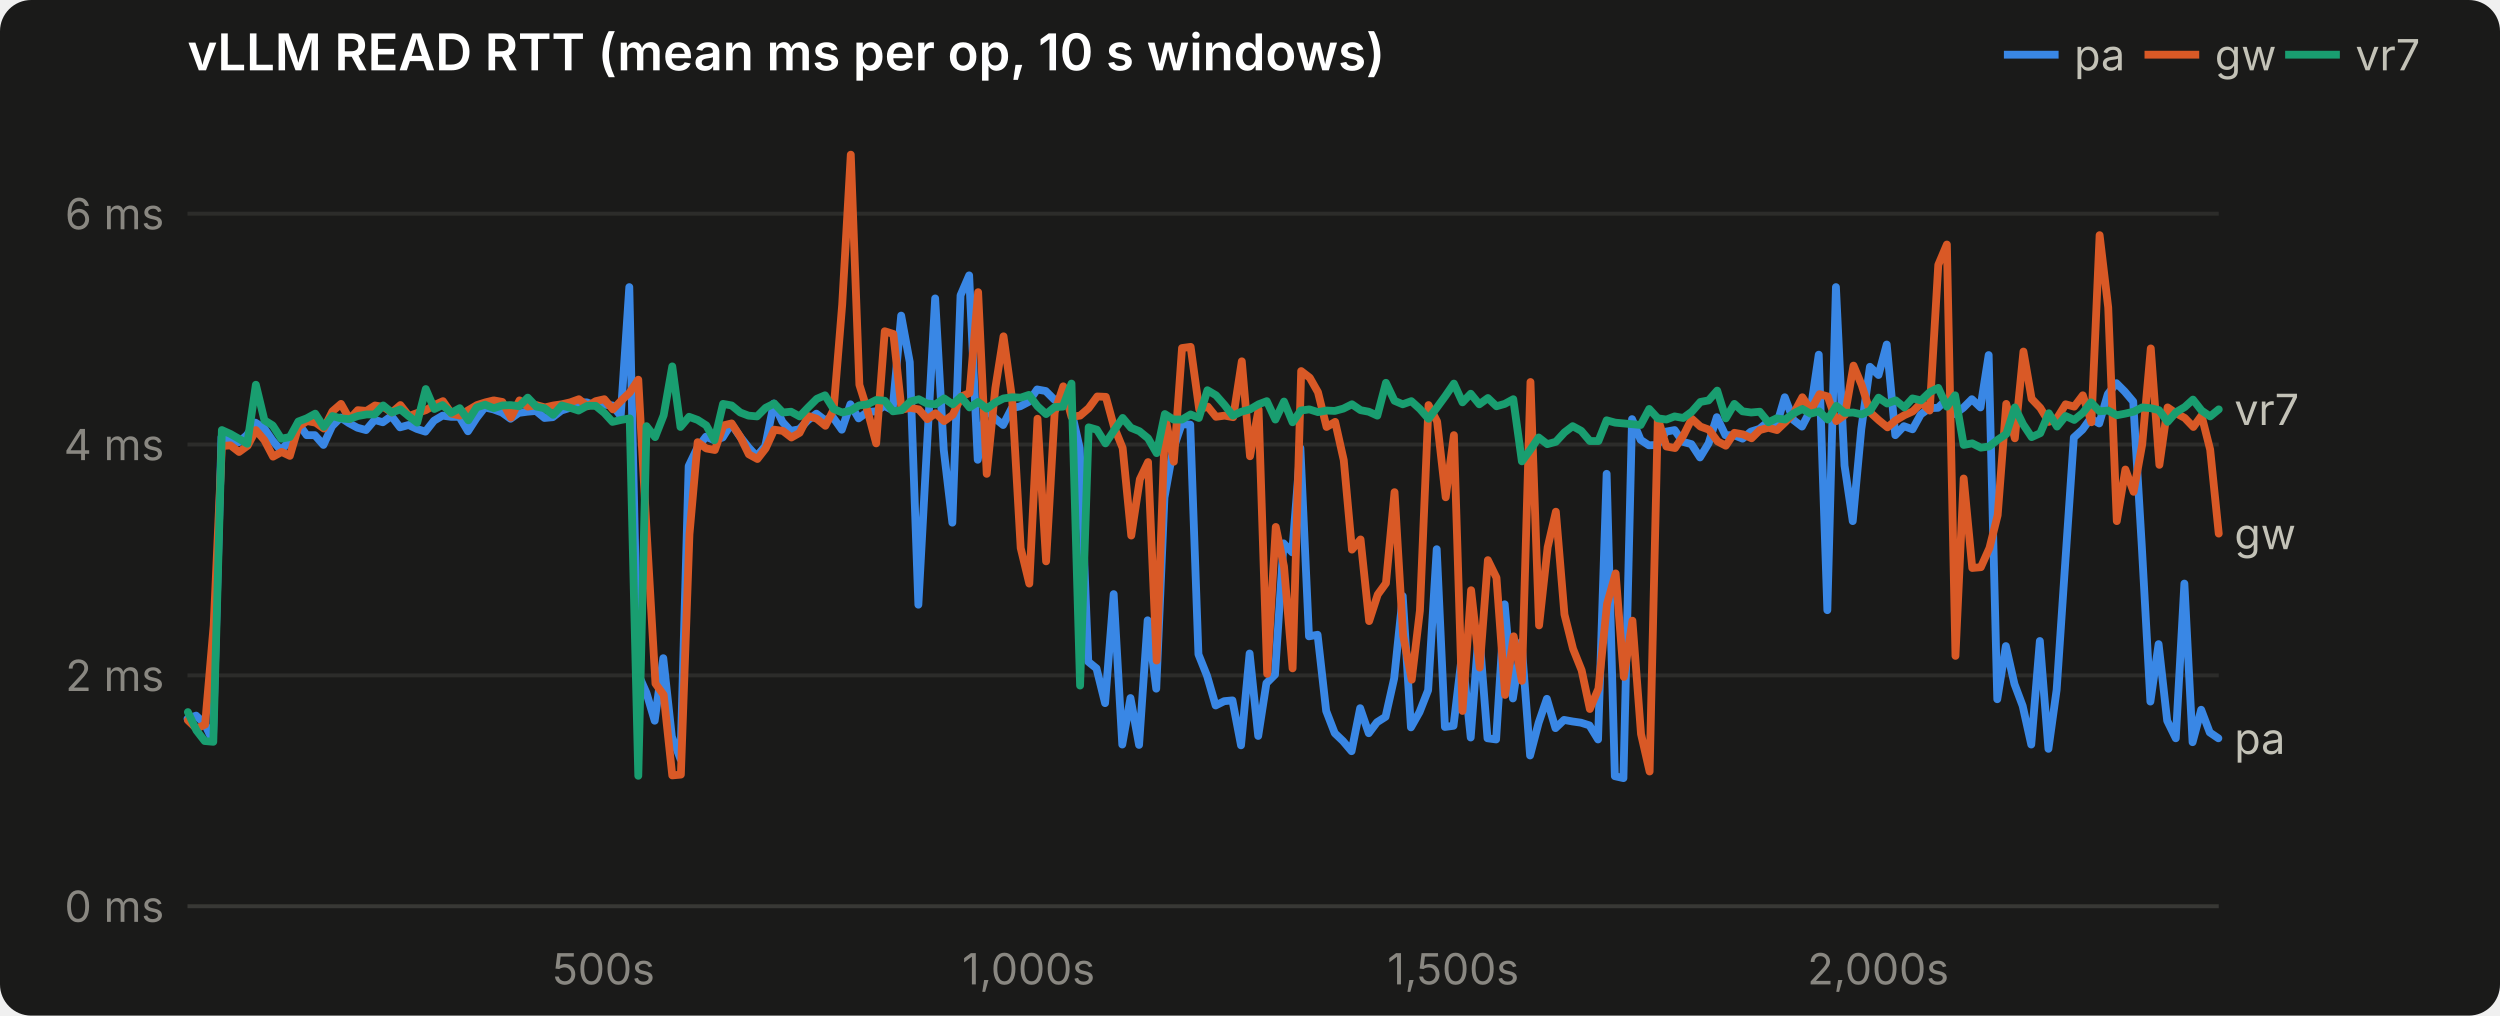
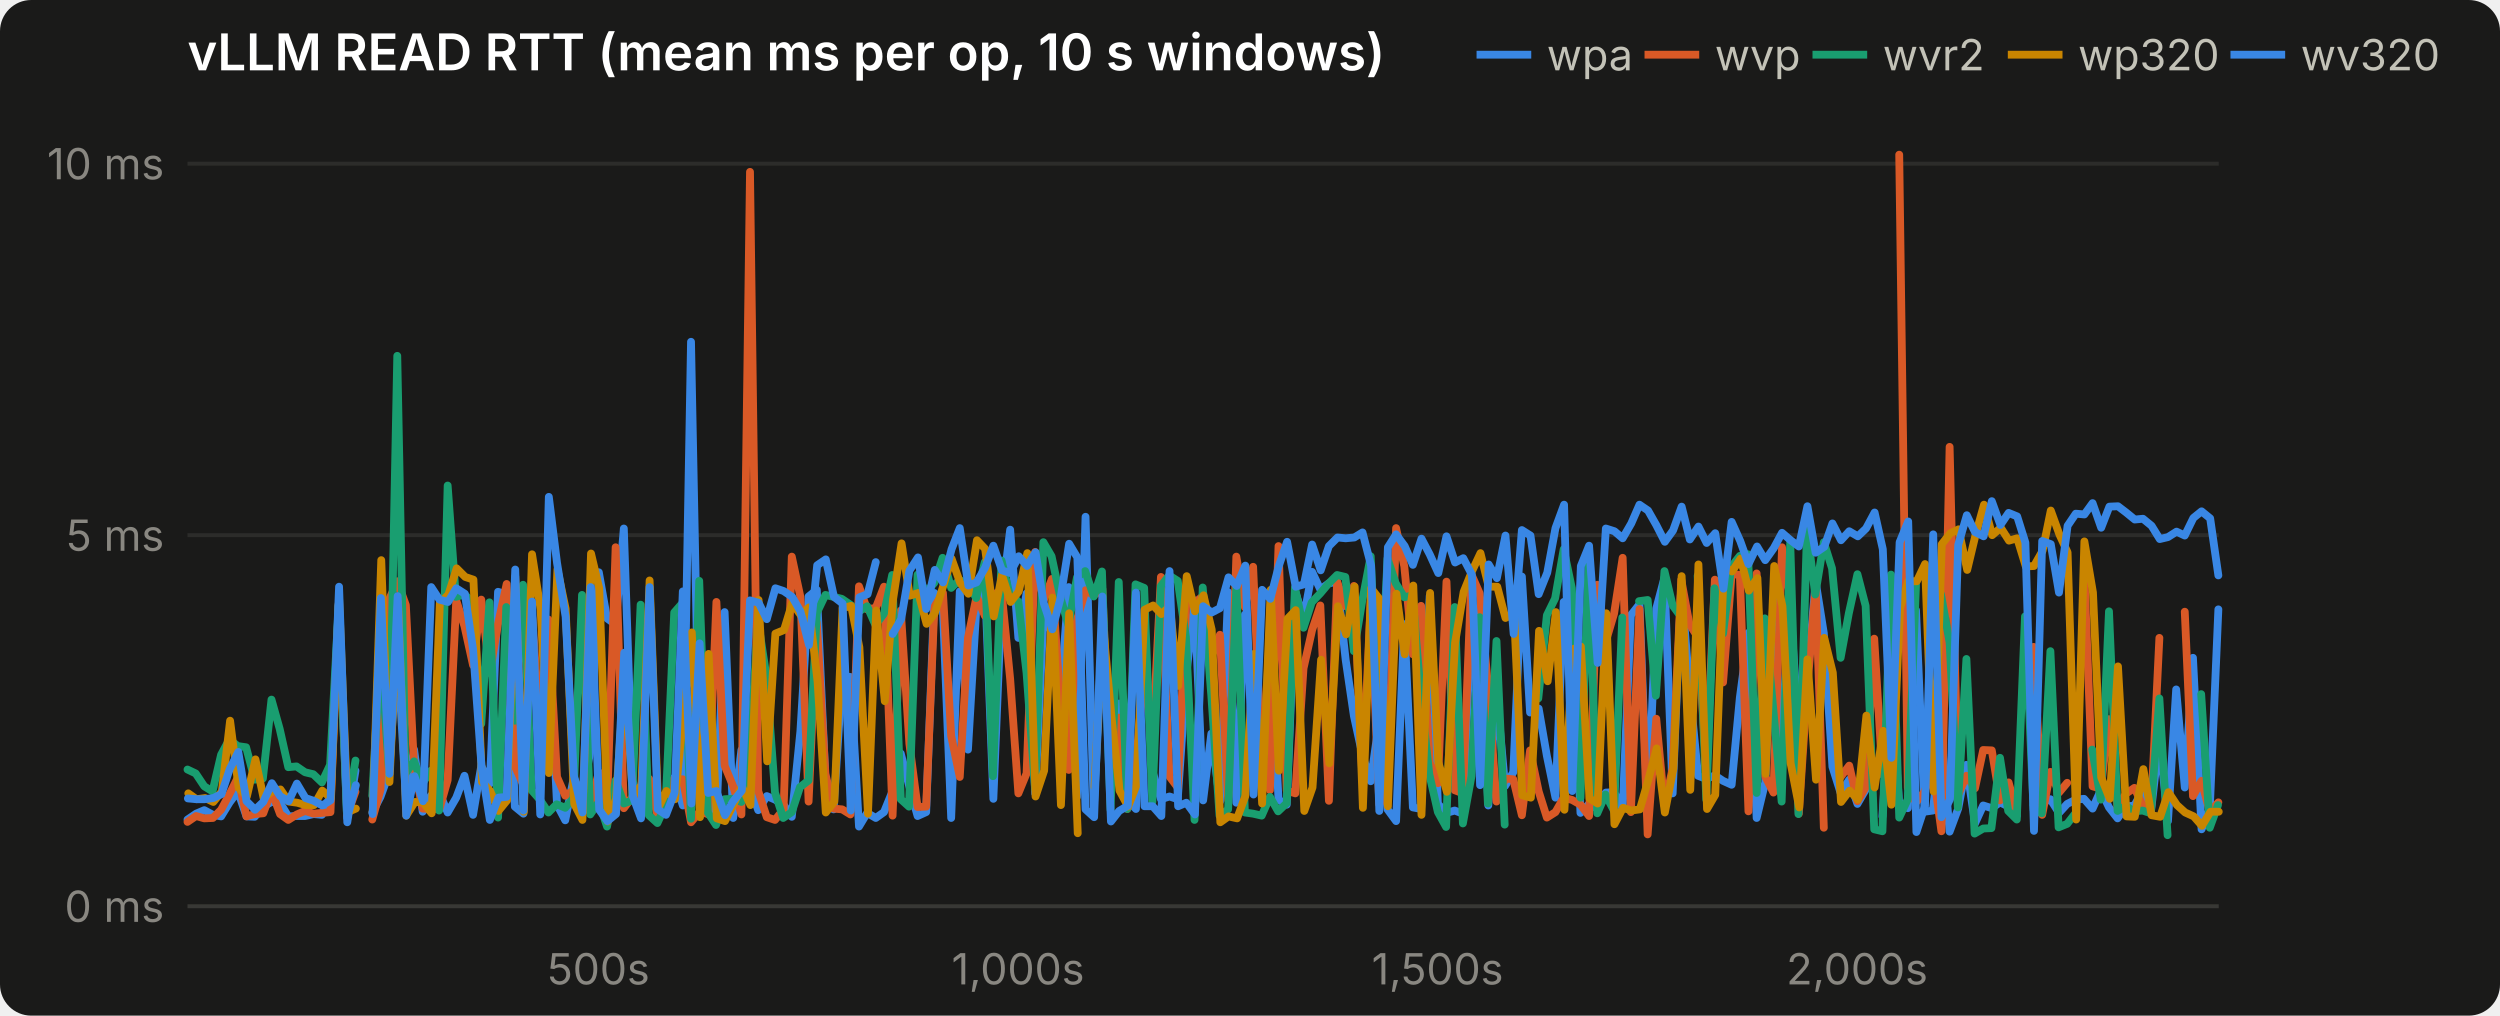
<svg xmlns="http://www.w3.org/2000/svg" viewBox="0 0 640 260" width="640" height="260" font-family="system-ui, -apple-system, Segoe UI, sans-serif" role="img" aria-label="vLLM READ RTT (mean ms per op, 10 s windows)">
  <rect width="640" height="260" rx="8" fill="#1a1a19" />
  <text x="48" y="18" font-size="13" font-weight="600" fill="#ffffff">vLLM READ RTT (mean ms per op, 10 s windows)</text>
-   <line x1="585" x2="599" y1="14" y2="14" stroke="#199e70" stroke-width="2" />
-   <text x="603" y="18" font-size="11" fill="#c3c2b7">vr7</text>
-   <line x1="549" x2="563" y1="14" y2="14" stroke="#d95926" stroke-width="2" />
-   <text x="567" y="18" font-size="11" fill="#c3c2b7">gw</text>
-   <line x1="513" x2="527" y1="14" y2="14" stroke="#3987e5" stroke-width="2" />
-   <text x="531" y="18" font-size="11" fill="#c3c2b7">pa</text>
+   <line x1="571" x2="585" y1="14" y2="14" stroke="#3987e5" stroke-width="2" />
+   <text x="589" y="18" font-size="11" fill="#c3c2b7">wv320</text>
+   <line x1="514" x2="528" y1="14" y2="14" stroke="#c98500" stroke-width="2" />
+   <text x="532" y="18" font-size="11" fill="#c3c2b7">wp320</text>
+   <line x1="464" x2="478" y1="14" y2="14" stroke="#199e70" stroke-width="2" />
+   <text x="482" y="18" font-size="11" fill="#c3c2b7">wvr2</text>
+   <line x1="421" x2="435" y1="14" y2="14" stroke="#d95926" stroke-width="2" />
+   <text x="439" y="18" font-size="11" fill="#c3c2b7">wvp</text>
+   <line x1="378" x2="392" y1="14" y2="14" stroke="#3987e5" stroke-width="2" />
+   <text x="396" y="18" font-size="11" fill="#c3c2b7">wpa</text>
  <line x1="48" x2="568" y1="232.0" y2="232.0" stroke="#383835" stroke-width="1" />
  <text x="42" y="236.0" text-anchor="end" font-size="11" fill="#898781">0 ms</text>
-   <line x1="48" x2="568" y1="172.9" y2="172.9" stroke="#2c2c2a" stroke-width="1" />
-   <text x="42" y="176.9" text-anchor="end" font-size="11" fill="#898781">2 ms</text>
-   <line x1="48" x2="568" y1="113.8" y2="113.8" stroke="#2c2c2a" stroke-width="1" />
-   <text x="42" y="117.8" text-anchor="end" font-size="11" fill="#898781">4 ms</text>
-   <line x1="48" x2="568" y1="54.7" y2="54.7" stroke="#2c2c2a" stroke-width="1" />
-   <text x="42" y="58.7" text-anchor="end" font-size="11" fill="#898781">6 ms</text>
-   <text x="154.5" y="252" text-anchor="middle" font-size="11" fill="#898781">500s</text>
-   <text x="263.3" y="252" text-anchor="middle" font-size="11" fill="#898781">1,000s</text>
-   <text x="372.0" y="252" text-anchor="middle" font-size="11" fill="#898781">1,500s</text>
-   <text x="480.8" y="252" text-anchor="middle" font-size="11" fill="#898781">2,000s</text>
-   <path d="M48.0,184.0L50.2,183.2L52.4,185.3L54.5,189.7L56.7,111.9L58.9,112.9L61.1,113.2L63.2,111.4L65.4,108.2L67.6,109.6L69.8,112.8L71.9,115.3L74.1,112.9L76.3,108.3L78.5,111.4L80.6,111.4L82.8,113.9L85.0,109.1L87.2,106.9L89.3,108.3L91.5,109.5L93.7,110.1L95.9,107.5L98.0,108.1L100.2,106.5L102.4,109.4L104.6,108.8L106.7,109.8L108.9,110.5L111.1,107.7L113.3,106.4L115.4,106.7L117.6,106.7L119.8,110.4L122.0,107.0L124.1,104.3L126.3,104.8L128.5,105.6L130.7,107.2L132.8,105.7L135.0,105.4L137.2,105.2L139.4,107.0L141.5,106.8L143.7,105.1L145.9,104.4L148.1,103.0L150.2,103.0L152.4,103.8L154.6,103.6L156.8,103.8L158.9,106.5L161.1,73.5L163.3,172.4L165.5,177.4L167.6,184.5L169.8,168.5L172.0,188.6L174.2,194.3L176.3,119.3L178.5,114.7L180.7,111.8L182.9,112.7L185.0,112.0L187.2,108.5L189.4,111.7L191.6,114.5L193.7,116.8L195.9,114.2L198.1,103.3L200.3,108.0L202.4,110.3L204.6,109.9L206.8,107.6L209.0,105.9L211.1,107.5L213.3,106.9L215.5,110.0L217.7,103.5L219.8,107.1L222.0,105.5L224.2,105.3L226.4,103.9L228.5,105.0L230.7,80.8L232.9,92.7L235.1,154.8L237.2,116.2L239.4,76.4L241.6,115.2L243.8,133.8L245.9,75.6L248.1,70.5L250.3,117.7L252.5,104.2L254.6,107.0L256.8,108.8L259.0,104.5L261.2,104.0L263.3,102.9L265.5,99.7L267.7,100.1L269.9,102.3L272.0,102.1L274.2,104.8L276.4,114.7L278.6,169.4L280.7,171.1L282.9,180.0L285.1,152.1L287.3,190.6L289.4,178.7L291.6,190.7L293.8,158.8L296.0,176.3L298.1,127.4L300.3,115.1L302.5,108.6L304.7,108.7L306.8,167.5L309.0,173.0L311.2,180.6L313.4,179.5L315.5,179.3L317.7,190.8L319.9,167.3L322.1,188.4L324.2,174.9L326.4,172.7L328.6,139.1L330.8,141.4L332.9,114.7L335.1,162.9L337.3,162.5L339.5,182.0L341.7,187.7L343.8,189.7L346.0,192.3L348.2,181.3L350.4,187.7L352.5,184.9L354.7,183.5L356.9,173.7L359.1,152.6L361.2,186.2L363.4,182.3L365.6,176.7L367.8,140.6L369.9,186.1L372.1,185.8L374.3,167.3L376.5,188.8L378.6,161.1L380.8,189.0L383.0,189.3L385.2,154.7L387.3,178.8L389.5,164.3L391.7,193.4L393.9,185.0L396.0,178.9L398.2,186.4L400.4,184.3L402.6,184.7L404.7,185.0L406.9,185.7L409.1,189.3L411.3,121.3L413.4,198.7L415.6,199.2L417.8,107.3L420.0,112.6L422.1,114.0L424.3,113.9L426.5,110.5L428.7,110.1L430.8,113.1L433.0,113.7L435.2,117.1L437.4,113.5L439.5,106.8L441.7,111.4L443.9,111.4L446.1,112.3L448.2,110.5L450.4,109.8L452.6,108.0L454.8,108.9L456.9,101.7L459.1,107.5L461.3,109.2L463.5,105.0L465.6,90.8L467.8,156.2L470.0,73.5L472.2,119.2L474.3,133.4L476.5,109.8L478.7,93.9L480.9,96.0L483.0,88.2L485.2,111.4L487.4,109.1L489.6,109.9L491.7,106.1L493.9,104.5L496.1,104.4L498.3,102.3L500.4,106.0L502.6,104.4L504.8,102.2L507.0,104.3L509.1,90.9L511.3,179.0L513.5,165.4L515.7,175.1L517.8,180.7L520.0,190.6L522.2,164.1L524.4,191.7L526.5,176.6L528.7,144.1L530.9,112.0L533.1,110.0L535.2,107.1L537.4,108.4L539.6,100.9L541.8,98.1L543.9,100.2L546.1,102.8L548.3,139.8L550.5,179.6L552.6,164.9L554.8,184.5L557.0,189.0L559.2,149.4L561.3,190.0L563.5,181.7L565.7,187.5L567.9,189.0" fill="none" stroke="#3987e5" stroke-width="2" stroke-linejoin="round" stroke-linecap="round" />
-   <text x="572" y="193.0" font-size="11" fill="#c3c2b7">pa</text>
-   <path d="M48.1,184.4L50.3,186.5L52.5,185.5L54.7,160.1L56.8,114.2L59.0,114.0L61.2,115.7L63.4,114.1L65.5,110.1L67.7,112.7L69.9,116.9L72.1,115.7L74.2,116.7L76.4,109.2L78.6,107.8L80.8,108.2L82.9,109.7L85.1,105.3L87.3,103.4L89.5,107.3L91.6,105.0L93.8,105.2L96.0,103.8L98.2,104.2L100.3,105.6L102.5,103.7L104.7,106.5L106.9,105.7L109.0,105.0L111.2,103.7L113.4,102.7L115.6,105.9L117.7,106.4L119.9,105.0L122.1,103.7L124.3,103.0L126.4,102.5L128.6,102.9L130.8,106.9L133.0,102.5L135.1,104.1L137.3,103.7L139.5,104.3L141.7,103.8L143.8,103.5L146.0,103.0L148.2,102.2L150.4,104.0L152.5,102.7L154.7,102.2L156.9,104.8L159.1,102.5L161.2,100.5L163.4,97.2L165.6,137.2L167.8,175.0L169.9,177.9L172.1,198.5L174.3,198.3L176.5,136.8L178.6,113.2L180.8,114.8L183.0,115.2L185.2,108.9L187.3,108.4L189.5,111.8L191.7,116.3L193.9,117.5L196.0,114.8L198.2,110.0L200.4,110.3L202.6,112.0L204.7,110.8L206.9,106.5L209.1,107.2L211.3,109.0L213.4,104.9L215.6,78.0L217.8,39.6L220.0,98.5L222.1,105.2L224.3,113.5L226.5,84.8L228.7,85.5L230.8,104.9L233.0,104.4L235.2,104.8L237.4,107.3L239.5,105.8L241.7,107.8L243.9,106.2L246.1,101.5L248.2,100.6L250.4,74.8L252.6,121.3L254.8,99.4L256.9,86.1L259.1,102.1L261.3,140.3L263.5,149.4L265.6,107.2L267.8,143.7L270.0,105.5L272.2,98.9L274.3,106.7L276.5,106.4L278.7,104.5L280.9,101.5L283.1,101.6L285.2,109.3L287.4,114.7L289.6,137.1L291.8,122.7L293.9,118.3L296.1,169.1L298.3,106.7L300.5,118.2L302.6,89.1L304.8,88.8L307.0,104.8L309.2,104.1L311.3,106.7L313.5,106.4L315.7,106.8L317.9,92.5L320.0,116.8L322.2,104.8L324.4,172.5L326.6,134.9L328.7,145.0L330.9,171.1L333.1,95.0L335.3,96.7L337.4,100.4L339.6,109.3L341.8,108.0L344.0,117.8L346.1,140.7L348.3,138.1L350.5,159.0L352.7,152.2L354.8,149.3L357.0,126.0L359.2,162.7L361.4,174.0L363.5,156.3L365.7,103.7L367.9,107.9L370.1,127.3L372.2,111.4L374.4,182.0L376.6,151.1L378.8,170.9L380.9,143.4L383.1,147.9L385.3,177.9L387.5,162.9L389.6,174.3L391.8,97.8L394.0,160.1L396.2,140.1L398.3,131.0L400.5,157.3L402.7,166.1L404.9,171.6L407.0,181.5L409.2,176.3L411.4,154.6L413.6,146.8L415.7,173.3L417.9,158.9L420.1,187.9L422.3,197.5L424.4,107.1L426.6,114.3L428.8,114.7L431.0,111.4L433.1,107.2L435.3,109.2L437.5,110.0L439.7,113.0L441.8,114.1L444.0,110.8L446.2,111.2L448.4,112.2L450.5,110.1L452.7,109.5L454.9,110.1L457.1,108.0L459.2,105.8L461.4,101.7L463.6,105.0L465.8,100.9L467.9,101.5L470.1,107.8L472.3,106.2L474.5,93.6L476.6,98.6L478.8,105.6L481.0,107.6L483.2,109.4L485.3,107.6L487.5,106.3L489.7,105.3L491.9,103.1L494.0,105.1L496.2,67.8L498.4,62.6L500.6,167.9L502.7,122.5L504.9,145.4L507.1,145.2L509.3,140.3L511.4,131.9L513.6,103.4L515.8,112.2L518.0,90.0L520.1,102.1L522.3,104.4L524.5,108.0L526.7,106.9L528.8,103.5L531.0,104.1L533.2,101.2L535.4,108.1L537.5,60.2L539.7,78.7L541.9,133.4L544.1,120.2L546.2,125.9L548.4,113.8L550.6,89.2L552.8,119.0L554.9,104.3L557.1,105.8L559.3,107.0L561.5,109.3L563.6,106.4L565.8,115.1L568.0,136.6" fill="none" stroke="#d95926" stroke-width="2" stroke-linejoin="round" stroke-linecap="round" />
-   <text x="572" y="140.6" font-size="11" fill="#c3c2b7">gw</text>
-   <path d="M48.1,182.3L50.3,187.0L52.4,189.7L54.6,189.9L56.8,110.1L59.0,111.1L61.1,112.3L63.3,113.6L65.5,98.5L67.7,107.6L69.8,108.9L72.0,112.3L74.2,111.9L76.4,107.9L78.5,107.1L80.7,105.9L82.9,109.3L85.1,106.5L87.2,107.1L89.4,107.3L91.6,106.5L93.8,106.1L95.9,106.1L98.1,103.8L100.3,105.6L102.5,104.8L104.6,106.5L106.8,108.2L109.0,99.6L111.2,104.7L113.3,103.7L115.5,105.7L117.7,104.5L119.9,107.6L122.0,104.3L124.2,103.6L126.4,104.5L128.6,103.8L130.7,103.7L132.9,104.0L135.1,101.8L137.3,104.1L139.4,104.5L141.6,106.2L143.8,103.8L146.0,104.4L148.1,105.1L150.3,103.9L152.5,103.9L154.7,105.7L156.8,108.0L159.0,107.5L161.2,107.1L163.4,198.6L165.5,109.1L167.7,111.9L169.9,106.3L172.1,93.8L174.2,109.3L176.4,106.7L178.6,107.5L180.8,108.9L182.9,112.7L185.1,103.4L187.3,103.8L189.5,105.6L191.6,106.4L193.8,106.6L196.0,104.4L198.2,103.3L200.4,105.6L202.5,105.4L204.7,106.6L206.9,104.3L209.1,102.1L211.2,101.2L213.4,104.7L215.6,105.6L217.8,105.1L219.9,103.8L222.1,103.5L224.3,102.4L226.5,102.6L228.6,105.3L230.8,105.0L233.0,102.8L235.2,102.2L237.3,103.3L239.5,103.5L241.7,102.0L243.9,103.5L246.0,101.6L248.2,104.3L250.4,102.9L252.6,104.6L254.7,103.1L256.9,102.0L259.1,101.7L261.3,101.8L263.4,101.1L265.6,104.0L267.8,106.0L270.0,104.2L272.1,104.1L274.3,98.2L276.5,175.5L278.7,109.4L280.8,110.0L283.0,113.5L285.2,110.2L287.4,107.0L289.5,109.5L291.7,110.4L293.9,112.2L296.1,116.0L298.2,106.0L300.4,107.4L302.6,107.4L304.8,106.1L306.9,107.0L309.1,99.9L311.3,101.2L313.5,103.7L315.6,106.4L317.8,105.4L320.0,104.8L322.2,103.5L324.3,102.7L326.5,107.4L328.7,102.8L330.9,108.1L333.0,105.1L335.2,104.8L337.4,105.5L339.6,105.1L341.7,105.2L343.9,104.6L346.1,103.5L348.3,105.0L350.4,105.4L352.6,106.4L354.8,98.0L357.0,102.6L359.1,103.5L361.3,102.7L363.5,104.7L365.7,107.2L367.8,104.4L370.0,101.4L372.2,98.2L374.4,103.0L376.5,100.8L378.7,103.5L380.9,101.9L383.1,104.0L385.2,103.4L387.4,102.2L389.6,118.1L391.8,115.1L393.9,112.0L396.1,113.7L398.3,113.1L400.5,110.7L402.6,109.1L404.8,110.3L407.0,112.9L409.2,112.9L411.3,107.6L413.5,108.2L415.7,108.4L417.9,108.6L420.0,108.8L422.2,104.7L424.4,107.1L426.6,107.4L428.7,106.6L430.9,107.0L433.1,105.4L435.3,102.9L437.4,102.5L439.6,100.0L441.8,107.1L444.0,103.4L446.1,105.3L448.3,105.6L450.5,105.4L452.7,108.1L454.8,107.1L457.0,107.4L459.2,105.8L461.4,104.7L463.5,105.9L465.7,105.3L467.9,107.4L470.1,103.9L472.2,105.7L474.4,105.6L476.6,106.1L478.8,105.1L480.9,101.8L483.1,103.3L485.3,102.5L487.5,104.3L489.6,102.0L491.8,102.5L494.0,100.4L496.2,99.3L498.4,104.1L500.5,101.2L502.7,113.9L504.9,113.5L507.1,114.6L509.2,114.3L511.4,112.6L513.6,111.1L515.8,104.3L517.9,108.6L520.1,111.9L522.3,110.9L524.5,105.8L526.6,109.2L528.8,106.5L531.0,107.5L533.2,105.7L535.3,103.0L537.5,105.3L539.7,105.1L541.9,106.3L544.0,105.9L546.2,105.4L548.4,104.3L550.6,104.5L552.7,105.0L554.9,108.0L557.1,105.5L559.3,104.2L561.4,102.3L563.6,105.1L565.8,106.6L568.0,104.8" fill="none" stroke="#199e70" stroke-width="2" stroke-linejoin="round" stroke-linecap="round" />
-   <text x="572" y="108.8" font-size="11" fill="#c3c2b7">vr7</text>
+   <line x1="48" x2="568" y1="137.0" y2="137.0" stroke="#2c2c2a" stroke-width="1" />
+   <text x="42" y="141.0" text-anchor="end" font-size="11" fill="#898781">5 ms</text>
+   <line x1="48" x2="568" y1="41.9" y2="41.9" stroke="#2c2c2a" stroke-width="1" />
+   <text x="42" y="45.9" text-anchor="end" font-size="11" fill="#898781">10 ms</text>
+   <text x="153.2" y="252" text-anchor="middle" font-size="11" fill="#898781">500s</text>
+   <text x="260.6" y="252" text-anchor="middle" font-size="11" fill="#898781">1,000s</text>
+   <text x="368.0" y="252" text-anchor="middle" font-size="11" fill="#898781">1,500s</text>
+   <text x="475.4" y="252" text-anchor="middle" font-size="11" fill="#898781">2,000s</text>
+   <path d="M48.0,209.8L50.2,208.3L52.3,207.4L54.5,208.6L56.6,209.0L58.8,205.4L60.9,202.6L63.1,209.0L65.2,209.1L67.4,206.5L69.5,205.3L71.7,205.5L73.8,209.0L76.0,208.9L78.1,208.9L80.3,208.4L82.4,208.6L84.6,203.7L86.7,155.0L88.9,210.5L91.0,197.3M95.3,208.0L97.4,204.0L99.6,197.9L101.7,165.8L103.9,203.8L106.0,191.9L108.2,207.8L110.3,203.7L112.5,203.0L114.6,208.0L116.8,204.2L118.9,198.6L121.1,208.6L123.2,196.1L125.4,200.6L127.5,151.5L129.7,152.2L131.8,206.5L134.0,208.3L136.1,155.6L138.3,198.7L140.4,162.3L142.6,206.0L144.7,210.0L146.9,199.0L149.0,204.2L151.1,192.4L153.3,146.5L155.4,158.3L157.6,159.9L159.7,135.3L161.9,199.4L164.0,208.8M168.3,207.8L170.5,207.8L172.6,199.1L174.8,206.2L176.9,87.5L179.1,200.0L181.2,203.5L183.4,209.5L185.5,156.7L187.7,209.4L189.8,192.0L192.0,201.5L194.1,207.4L196.3,203.8L198.4,204.7L200.6,206.0L202.7,209.1L204.9,187.2L207.0,152.7L209.1,151.0L211.3,199.3L213.4,207.2L215.6,173.1L217.7,173.3L219.9,211.6L222.0,208.1L224.2,209.4L226.3,207.9L228.5,202.5L230.6,192.9L232.8,201.4L234.9,208.9L237.1,207.9L239.2,151.8L241.4,156.4L243.5,209.4L245.7,151.4L247.8,191.9L250.0,154.7L252.1,147.8L254.3,204.5L256.4,153.7L258.6,135.6L260.7,163.3L262.8,151.9L265.0,203.1L267.1,158.6L269.3,161.7L271.4,178.9L273.6,150.3L275.7,204.0L277.9,132.3L280.0,206.9L282.2,164.5L284.3,187.9L286.5,180.1L288.6,204.8L290.8,207.1L292.9,160.9L295.1,197.7L297.2,204.6L299.4,203.9L301.5,204.6L303.7,172.7L305.8,153.7L308.0,204.9L310.1,187.8L312.3,205.2L314.4,151.6L316.5,205.5L318.7,157.3L320.8,187.3L323.0,202.0L325.1,161.8L327.3,204.7L329.4,206.0L331.6,151.5L333.7,158.4L335.9,146.4L338.0,150.9L340.2,149.3L342.3,149.0L344.5,169.0L346.6,183.3L348.8,193.4L350.9,200.0L353.1,184.3L355.2,207.2L357.4,210.2L359.5,159.8L361.7,206.7L363.8,207.1L366.0,152.6L368.1,205.8L370.3,208.1L372.4,207.5L374.5,208.3L376.7,156.1L378.8,156.0L381.0,206.2L383.1,177.0L385.3,201.2L387.4,197.7L389.6,147.6L391.7,182.4L393.9,181.4L396.0,193.5L398.2,204.2L400.3,154.1L402.5,159.8L404.6,208.1L406.8,205.8L408.9,207.0L411.1,202.9L413.2,202.8L415.4,207.0L417.5,157.5L419.7,154.7L421.8,208.4L424.0,155.8L426.1,147.9L428.2,203.1L430.4,149.9L432.5,175.9L434.7,198.6L436.8,199.4L439.0,198.5L441.1,199.9L443.3,200.9L445.4,178.6L447.6,162.0L449.7,209.4L451.9,200.3L454.0,153.2L456.2,193.8L458.3,155.7L460.5,187.1L462.6,174.6L464.8,148.9L466.9,162.1L469.1,196.3L471.2,203.0L473.4,199.6L475.5,205.8L477.7,202.0M481.9,209.0L484.1,176.1L486.2,205.9L488.4,206.9L490.5,156.2L492.7,207.8L494.8,207.5L497.0,188.5L499.1,212.9L501.3,207.0L503.4,195.8L505.6,210.8L507.7,206.2L509.9,206.9L512.0,205.4L514.2,206.5L516.3,208.8M520.6,206.1L522.8,205.5L524.9,204.6L527.1,208.1L529.2,205.8L531.4,204.7L533.5,204.5L535.7,207.0L537.8,202.3L539.9,206.7L542.1,209.5L544.2,206.5L546.4,206.2L548.5,202.4L550.7,207.3L552.8,189.1L555.0,210.2L557.1,176.5L559.3,201.6L561.4,168.4L563.6,212.3L565.7,207.0L567.9,156.0" fill="none" stroke="#3987e5" stroke-width="2" stroke-linejoin="round" stroke-linecap="round" />
+   <path d="M48.0,210.4L50.2,208.9L52.3,209.5L54.5,209.4L56.6,207.3L58.8,203.2L60.9,199.0L63.1,209.0L65.2,208.4L67.4,208.2L69.5,202.5L71.7,208.4L73.8,209.9L76.0,208.5L78.1,207.6L80.3,208.3L82.4,208.1L84.6,207.9L86.7,154.6L88.9,208.5L91.0,202.7M95.3,209.8L97.4,202.2L99.6,153.5L101.7,148.8L103.9,154.9L106.0,196.2L108.2,207.0L110.3,207.1L112.5,207.1L114.6,199.7L116.8,153.7L118.9,160.3L121.1,170.3L123.2,153.5L125.4,172.3L127.5,159.7L129.7,149.5L131.8,196.1L134.0,201.0L136.1,155.9L138.3,187.4L140.4,158.6L142.6,198.9L144.7,203.7L146.9,202.3L149.0,207.9L151.1,206.2L153.3,197.7L155.4,206.5L157.6,140.1L159.7,206.9L161.9,204.0L164.0,205.8L166.2,199.4L168.3,208.8L170.5,204.9L172.6,199.4L174.8,199.5L176.9,210.5L179.1,207.8L181.2,208.4L183.4,154.1L185.5,196.0L187.7,201.3L189.8,208.5L192.0,44.0L194.1,202.5L196.3,209.2L198.4,209.9L200.6,207.2L202.7,142.5L204.9,152.8L207.0,205.2L209.1,159.4L211.3,198.1L213.4,207.0L215.6,207.2L217.7,208.5L219.9,150.1L222.0,156.0L224.2,155.6L226.3,150.2L228.5,208.8L230.6,156.3L232.8,190.4L234.9,206.6L237.1,206.5L239.2,155.3L241.4,151.8L243.5,188.4L245.7,198.9L247.8,163.3L250.0,152.7L252.1,157.6L254.3,152.1L256.4,151.4L258.6,173.8L260.7,203.1L262.8,198.0L265.0,141.3L267.1,153.9L269.3,148.2L271.4,179.5L273.6,197.1L275.7,158.6L277.9,151.1L280.0,152.4L282.2,150.8L284.3,200.3L286.5,183.7L288.6,207.1L290.8,195.4L292.9,171.5L295.1,188.4L297.2,147.7L299.4,198.8L301.5,201.6L303.7,154.0L305.8,154.4L308.0,152.5L310.1,168.2L312.3,162.5L314.4,204.8L316.5,142.5L318.7,155.5L320.8,145.1L323.0,195.7L325.1,202.3L327.3,139.8L329.4,202.4L331.6,203.1L333.7,171.1L335.9,161.3L338.0,155.0L340.2,205.0L342.3,148.9L344.5,155.2L346.6,150.0L348.8,200.1L350.9,154.0L353.1,205.9L355.2,202.2L357.4,135.2L359.5,145.0L361.7,167.5L363.8,155.1L366.0,195.2L368.1,200.5L370.3,148.9L372.4,202.3L374.5,203.1L376.7,147.1L378.8,151.9L381.0,176.5L383.1,205.2L385.3,199.3L387.4,199.5L389.6,208.7L391.7,192.1L393.9,202.6L396.0,209.3L398.2,207.9L400.3,204.2L402.5,204.8L404.6,206.0L406.8,208.9L408.9,149.7L411.1,164.2L413.2,157.1L415.4,142.8L417.5,207.9L419.7,155.9L421.8,213.6L424.0,184.0L426.1,206.2L428.2,196.7L430.4,148.4L432.5,159.8L434.7,163.2L436.8,196.8L439.0,148.4L441.1,174.7L443.3,146.9L445.4,147.2L447.6,207.7L449.7,146.8L451.9,198.8L454.0,202.9L456.2,140.1L458.3,153.2L460.5,208.3L462.6,176.8L464.8,150.3L466.9,211.9M471.2,198.9L473.4,196.0L475.5,205.1L477.7,201.4L479.8,163.5L481.9,198.3M486.2,39.6L488.4,201.7L490.5,205.4L492.7,202.6L494.8,196.7L497.0,212.8L499.1,114.4L501.3,203.4L503.4,198.6L505.6,201.8L507.7,192.0L509.9,192.1L512.0,204.9L514.2,200.3L516.3,208.0M520.6,165.6L522.8,208.6L524.9,197.6L527.1,202.9L529.2,200.4M533.5,144.6L535.7,201.3L537.8,201.9L539.9,184.1L542.1,206.8L544.2,203.2L546.4,201.7L548.5,206.1L550.7,206.6L552.8,163.3M559.3,156.6L561.4,203.8L563.6,199.9L565.7,207.9L567.9,205.4" fill="none" stroke="#d95926" stroke-width="2" stroke-linejoin="round" stroke-linecap="round" />
+   <path d="M48.0,197.0L50.1,198.0L52.3,201.3L54.4,202.6L56.6,193.2L58.7,189.3L60.9,191.0L63.0,191.3L65.2,199.6L67.3,199.3L69.5,179.1L71.6,186.6L73.8,196.4L75.9,196.2L78.1,197.7L80.2,198.2L82.4,200.3L84.5,195.8L86.7,154.9L88.8,208.0L91.0,194.7M95.3,203.7L97.4,166.3L99.6,197.5L101.7,91.1L103.8,198.0L106.0,194.9L108.1,200.6L110.3,197.3L112.4,207.5L114.6,124.3L116.7,152.8L118.9,152.2L121.0,154.1L123.2,185.3L125.3,154.2L127.5,209.3L129.6,155.4L131.8,184.5L133.9,149.7L136.1,202.3L138.2,204.7L140.4,208.0L142.5,205.9L144.7,206.8L146.8,204.3L149.0,152.3L151.1,208.5L153.3,205.3L155.4,211.6L157.6,199.8L159.7,205.7L161.8,204.9L164.0,154.8L166.1,208.7L168.3,210.7L170.4,206.1L172.6,156.8L174.7,154.4L176.9,209.6L179.0,148.7L181.2,208.0L183.3,211.2L185.5,204.6L187.6,204.5L189.8,205.3L191.9,192.4L194.1,159.3L196.2,173.1L198.4,202.9L200.5,209.4L202.7,207.9L204.8,201.5L207.0,199.8L209.1,156.9L211.3,152.3L213.4,152.8L215.5,153.3L217.7,154.8L219.8,156.6L222.0,155.2L224.1,160.0L226.3,157.1L228.4,147.2L230.6,204.6L232.7,206.5L234.9,147.1L237.0,151.7L239.2,149.2L241.3,142.8L243.5,150.5L245.6,148.5L247.8,149.3L249.9,153.1L252.1,143.9L254.2,198.7L256.4,143.5L258.5,152.3L260.7,154.0L262.8,172.3L265.0,202.1L267.1,138.8L269.2,142.4L271.4,152.7L273.5,160.0L275.7,147.8L277.8,146.2L280.0,152.7L282.1,146.3L284.3,207.3L286.4,149.0L288.6,207.1L290.7,149.6L292.9,150.5L295.0,205.3L297.2,150.0L299.3,147.3L301.5,148.7L303.6,163.1L305.8,209.9L307.9,150.4L310.1,178.1L312.2,208.8L314.4,207.2L316.5,150.0L318.7,208.0L320.8,208.3L323.0,208.8L325.1,204.0L327.2,207.7L329.4,205.6L331.5,150.4L333.7,160.7L335.8,154.2L338.0,151.9L340.1,149.4L342.3,147.2L344.4,147.7L346.6,166.7L348.7,154.0L350.9,142.4L353.0,187.7L355.2,143.0L357.3,149.3L359.5,152.9L361.6,152.4L363.8,178.8L365.9,198.2L368.1,207.9L370.2,211.7L372.4,155.4L374.5,210.8L376.7,198.7L378.8,158.0L380.9,205.7L383.1,164.1L385.2,211.1M393.8,178.8L396.0,157.5L398.1,153.2L400.3,140.6L402.4,150.6L404.6,204.2L406.7,142.6L408.9,208.2L411.0,203.4L413.2,207.6L415.3,158.1M419.6,153.9L421.8,153.6L423.9,178.1L426.1,146.2L428.2,155.0L430.4,158.0M434.6,147.4L436.8,204.7L438.9,150.6L441.1,162.2L443.2,145.1L445.4,142.3L447.5,141.9L449.7,203.0L451.8,158.3L454.0,182.0L456.1,205.2L458.3,138.9L460.4,208.4L462.6,135.6L464.7,152.2L466.9,138.8L469.0,145.5L471.2,168.4L473.3,157.0L475.5,147.0L477.6,155.1L479.8,212.3L481.9,212.8L484.1,147.1L486.2,209.3L488.4,204.6L490.5,149.7M494.8,147.3L496.9,152.2L499.1,164.5L501.2,206.7L503.4,168.7L505.5,213.4L507.7,212.1L509.8,212.0L512.0,194.0L514.1,207.6L516.3,209.8L518.4,157.8L520.6,207.3L522.7,208.2L524.9,166.7L527.0,211.8L529.2,210.9L531.3,208.2M535.6,191.9L537.8,204.7L539.9,156.5L542.1,207.6L544.2,206.3L546.3,207.7L548.5,207.5L550.6,208.2L552.8,178.8L554.9,213.8M563.5,177.7L565.7,211.9L567.8,206.1" fill="none" stroke="#199e70" stroke-width="2" stroke-linejoin="round" stroke-linecap="round" />
+   <path d="M48.2,203.1L50.3,204.6L52.5,204.3L54.6,205.3L56.8,202.6L58.9,184.5L61.1,201.7L63.2,203.9L65.4,194.4L67.5,204.4L69.7,202.5L71.8,202.1L73.9,205.2L76.1,205.5L78.2,206.1L80.4,206.1L82.5,202.4L84.7,204.3L86.8,153.1L89.0,207.9L91.1,207.0M95.4,208.0L97.6,143.4L99.7,200.2L101.9,154.2L104.0,208.8L106.2,205.3L108.3,205.4L110.5,208.2L112.6,154.4L114.8,152.2L116.9,145.5L119.1,147.7L121.2,148.4L123.4,200.2L125.5,202.5L127.6,207.6L129.8,204.9L131.9,147.6L134.1,207.8L136.2,141.9L138.4,156.0L140.5,197.9L142.7,145.8L144.8,155.8L147.0,205.8L149.1,209.9L151.3,141.7L153.4,150.6L155.6,210.3L157.7,204.5L159.9,172.8L162.0,203.8L164.2,201.0L166.3,148.6L168.5,206.9L170.6,202.5L172.8,204.6L174.9,183.4L177.1,161.9L179.2,209.2L181.4,167.4L183.5,209.5L185.6,210.2L187.8,205.9L189.9,201.3L192.1,206.1L194.2,153.6L196.4,194.9L198.5,162.2L200.7,161.3L202.8,154.4L205.0,157.5L207.1,155.5L209.3,174.5L211.4,208.0L213.6,205.2L215.7,155.7L217.9,155.1L220.0,165.7L222.2,208.3L224.3,156.3L226.5,179.5L228.6,153.6L230.8,139.1L232.9,152.5L235.1,151.8L237.2,159.7L239.3,157.0L241.5,149.9L243.6,143.0L245.8,149.2L247.9,152.0L250.1,138.3L252.2,140.5L254.4,157.8L256.5,147.2L258.7,154.1L260.8,151.4L263.0,141.6L265.1,203.9L267.3,197.3L269.4,153.0L271.6,206.1L273.7,157.0L275.9,213.3M280.2,201.5L282.3,159.3L284.5,183.1L286.6,202.4L288.8,206.5L290.9,201.1L293.0,156.1L295.2,155.0L297.3,157.2L299.5,155.2L301.6,175.6L303.8,147.5L305.9,156.5L308.1,152.4L310.2,161.2L312.4,210.5L314.5,209.0L316.7,209.5L318.8,203.8L321.0,167.4L323.1,205.7L325.3,151.0L327.4,197.3L329.6,158.4L331.7,156.2L333.9,207.6L336.0,201.6L338.2,168.9L340.3,195.4L342.5,155.2L344.6,162.4L346.8,150.2L348.9,206.8L351.0,150.6L353.2,153.4L355.3,206.4L357.5,152.0L359.6,167.5L361.8,149.9L363.9,208.6L366.1,151.8L368.2,195.1L370.4,202.7L372.5,164.5L374.7,151.5L376.8,146.3L379.0,141.6L381.1,150.2L383.3,150.2L385.4,158.2L387.6,157.1L389.7,203.6L391.9,204.2L394.0,161.5L396.2,174.4L398.3,156.7L400.5,207.3L402.6,166.2L404.7,165.5L406.9,204.4L409.0,205.7L411.2,157.0L413.3,211.0L415.5,206.8L417.6,207.5L419.8,207.2L421.9,199.9L424.1,191.6L426.2,208.0L428.4,196.7L430.5,147.5L432.7,202.2L434.8,144.5L437.0,207.1L439.1,203.5L441.3,145.1L443.4,146.3L445.6,143.0L447.7,151.2L449.9,148.0L452.0,198.1L454.2,144.9L456.3,155.2L458.4,195.4L460.6,206.7L462.7,168.8L464.9,199.6L467.0,163.3L469.2,172.2L471.3,205.3L473.5,202.4L475.6,204.7L477.8,183.2L479.9,201.6L482.1,187.1L484.2,206.0L486.4,155.7L488.5,148.8L490.7,148.8L492.8,144.4L495.0,202.6L497.1,139.3L499.3,136.5L501.4,135.5L503.6,145.9L505.7,137.1L507.9,129.2L510.0,137.0L512.2,135.1L514.3,138.4L516.4,137.8L518.6,145.0L520.7,144.9L522.9,141.0L525.0,130.7L527.2,136.8L529.3,141.4L531.5,209.8L533.6,138.6L535.8,151.7L537.9,199.0L540.1,204.5L542.2,170.6L544.4,209.0L546.5,209.1L548.7,196.9L550.8,208.7L553.0,209.1L555.1,202.8L557.3,206.1L559.4,208.0L561.6,209.0L563.7,211.4L565.9,207.8L568.0,207.8" fill="none" stroke="#c98500" stroke-width="2" stroke-linejoin="round" stroke-linecap="round" />
+   <path d="M48.1,204.4L50.3,204.6L52.4,204.6L54.6,204.3L56.7,203.3L58.8,196.9L61.0,192.5L63.1,205.1L65.3,207.3L67.4,205.3L69.6,200.5L71.7,203.8L73.9,205.1L76.0,200.6L78.2,204.3L80.3,205.0L82.5,206.2L84.6,204.9L86.8,150.2L88.9,209.3L91.1,201.0M95.4,208.4L97.5,153.1L99.7,198.1L101.8,152.6L104.0,208.8L106.1,198.7L108.3,205.1L110.4,150.3L112.5,153.5L114.7,154.1L116.8,150.6L119.0,152.0L121.1,166.2L123.3,196.6L125.4,209.9L127.6,204.2L129.7,204.0L131.9,145.8L134.0,207.5L136.2,154.0L138.3,208.5L140.5,127.2L142.6,144.1L144.8,157.9L146.9,198.5L149.1,208.0L151.2,150.3L153.4,207.3L155.5,210.2L157.7,208.4L159.8,167.1L162.0,203.8L164.1,209.5L166.3,150.3L168.4,207.2L170.5,208.6L172.7,202.9L174.8,151.4L177.0,205.7L179.1,164.7L181.3,203.0L183.4,202.5L185.6,208.7L187.7,205.1L189.9,202.4L192.0,153.7L194.2,154.3L196.3,158.5L198.5,150.6L200.6,151.3L202.8,152.8L204.9,156.5L207.1,165.1L209.2,144.7L211.4,143.2L213.5,152.8L215.7,154.5L217.8,207.5L220.0,152.9L222.1,152.1L224.2,143.9M228.5,162.3L230.7,158.5L232.8,146.1L235.0,142.7L237.1,155.9L239.3,145.9L241.4,149.1L243.6,140.6L245.7,135.2L247.9,149.9L250.0,149.1L252.2,145.3L254.3,139.7L256.5,146.0L258.6,146.7L260.8,142.4L262.9,144.9L265.1,141.4L267.2,154.4L269.4,161.1L271.5,153.1L273.7,139.2L275.8,142.7L277.9,207.2L280.1,209.2L282.2,152.7L284.4,210.3L286.5,207.6L288.7,206.3L290.8,151.7L293.0,206.4L295.1,206.4L297.3,208.9L299.4,146.2L301.6,206.4L303.7,205.5L305.9,208.5L308.0,155.2L310.2,156.8L312.3,155.7L314.5,147.8L316.6,150.0L318.8,144.8L320.9,203.4L323.1,151.0L325.2,153.3L327.4,144.8L329.5,138.7L331.7,150.2L333.8,149.6L335.9,139.4L338.1,146.0L340.2,139.8L342.4,137.6L344.5,137.8L346.7,137.6L348.8,136.3L351.0,144.8L353.1,207.6L355.3,140.1L357.4,136.8L359.6,139.8L361.7,144.6L363.9,137.9L366.0,141.9L368.2,146.7L370.3,137.3L372.5,144.0L374.6,142.9L376.8,147.1L378.9,201.0L381.1,144.5L383.2,148.0L385.4,137.1L387.5,162.3L389.6,135.7L391.8,137.1L393.9,152.1L396.1,146.6L398.2,135.2L400.4,129.2L402.5,202.5L404.7,144.9L406.8,139.7L409.0,169.7L411.1,135.3L413.3,136.0L415.4,137.8L417.6,134.0L419.7,129.2L421.9,130.7L424.0,134.4L426.2,138.7L428.3,135.8L430.5,129.7L432.6,138.1L434.8,134.8L436.9,139.0L439.1,136.5L441.2,150.7L443.3,133.6L445.5,138.5L447.6,144.4L449.8,139.9L451.9,143.4L454.1,140.3L456.2,136.4L458.4,138.3L460.5,139.9L462.7,129.6L464.8,141.5L467.0,140.0L469.1,134.0L471.3,138.3L473.4,136.0L475.6,137.3L477.7,135.3L479.9,131.2L482.0,140.6L484.2,194.0L486.3,138.8L488.5,133.5L490.6,213.0L492.8,206.3L494.9,136.8L497.0,209.2L499.2,204.6L501.3,139.5L503.5,131.9L505.6,136.2L507.8,137.3L509.9,128.3L512.1,134.4L514.2,131.3L516.4,132.2L518.5,138.9L520.7,212.7L522.8,138.5L525.0,139.3L527.1,151.7L529.3,134.6L531.4,131.5L533.6,131.7L535.7,128.8L537.9,135.1L540.0,129.7L542.2,129.6L544.3,131.2L546.5,133.0L548.6,132.8L550.8,134.6L552.9,138.0L555.0,137.5L557.2,136.1L559.3,137.1L561.5,132.6L563.6,130.9L565.8,132.7L567.9,147.3" fill="none" stroke="#3987e5" stroke-width="2" stroke-linejoin="round" stroke-linecap="round" />
</svg>
